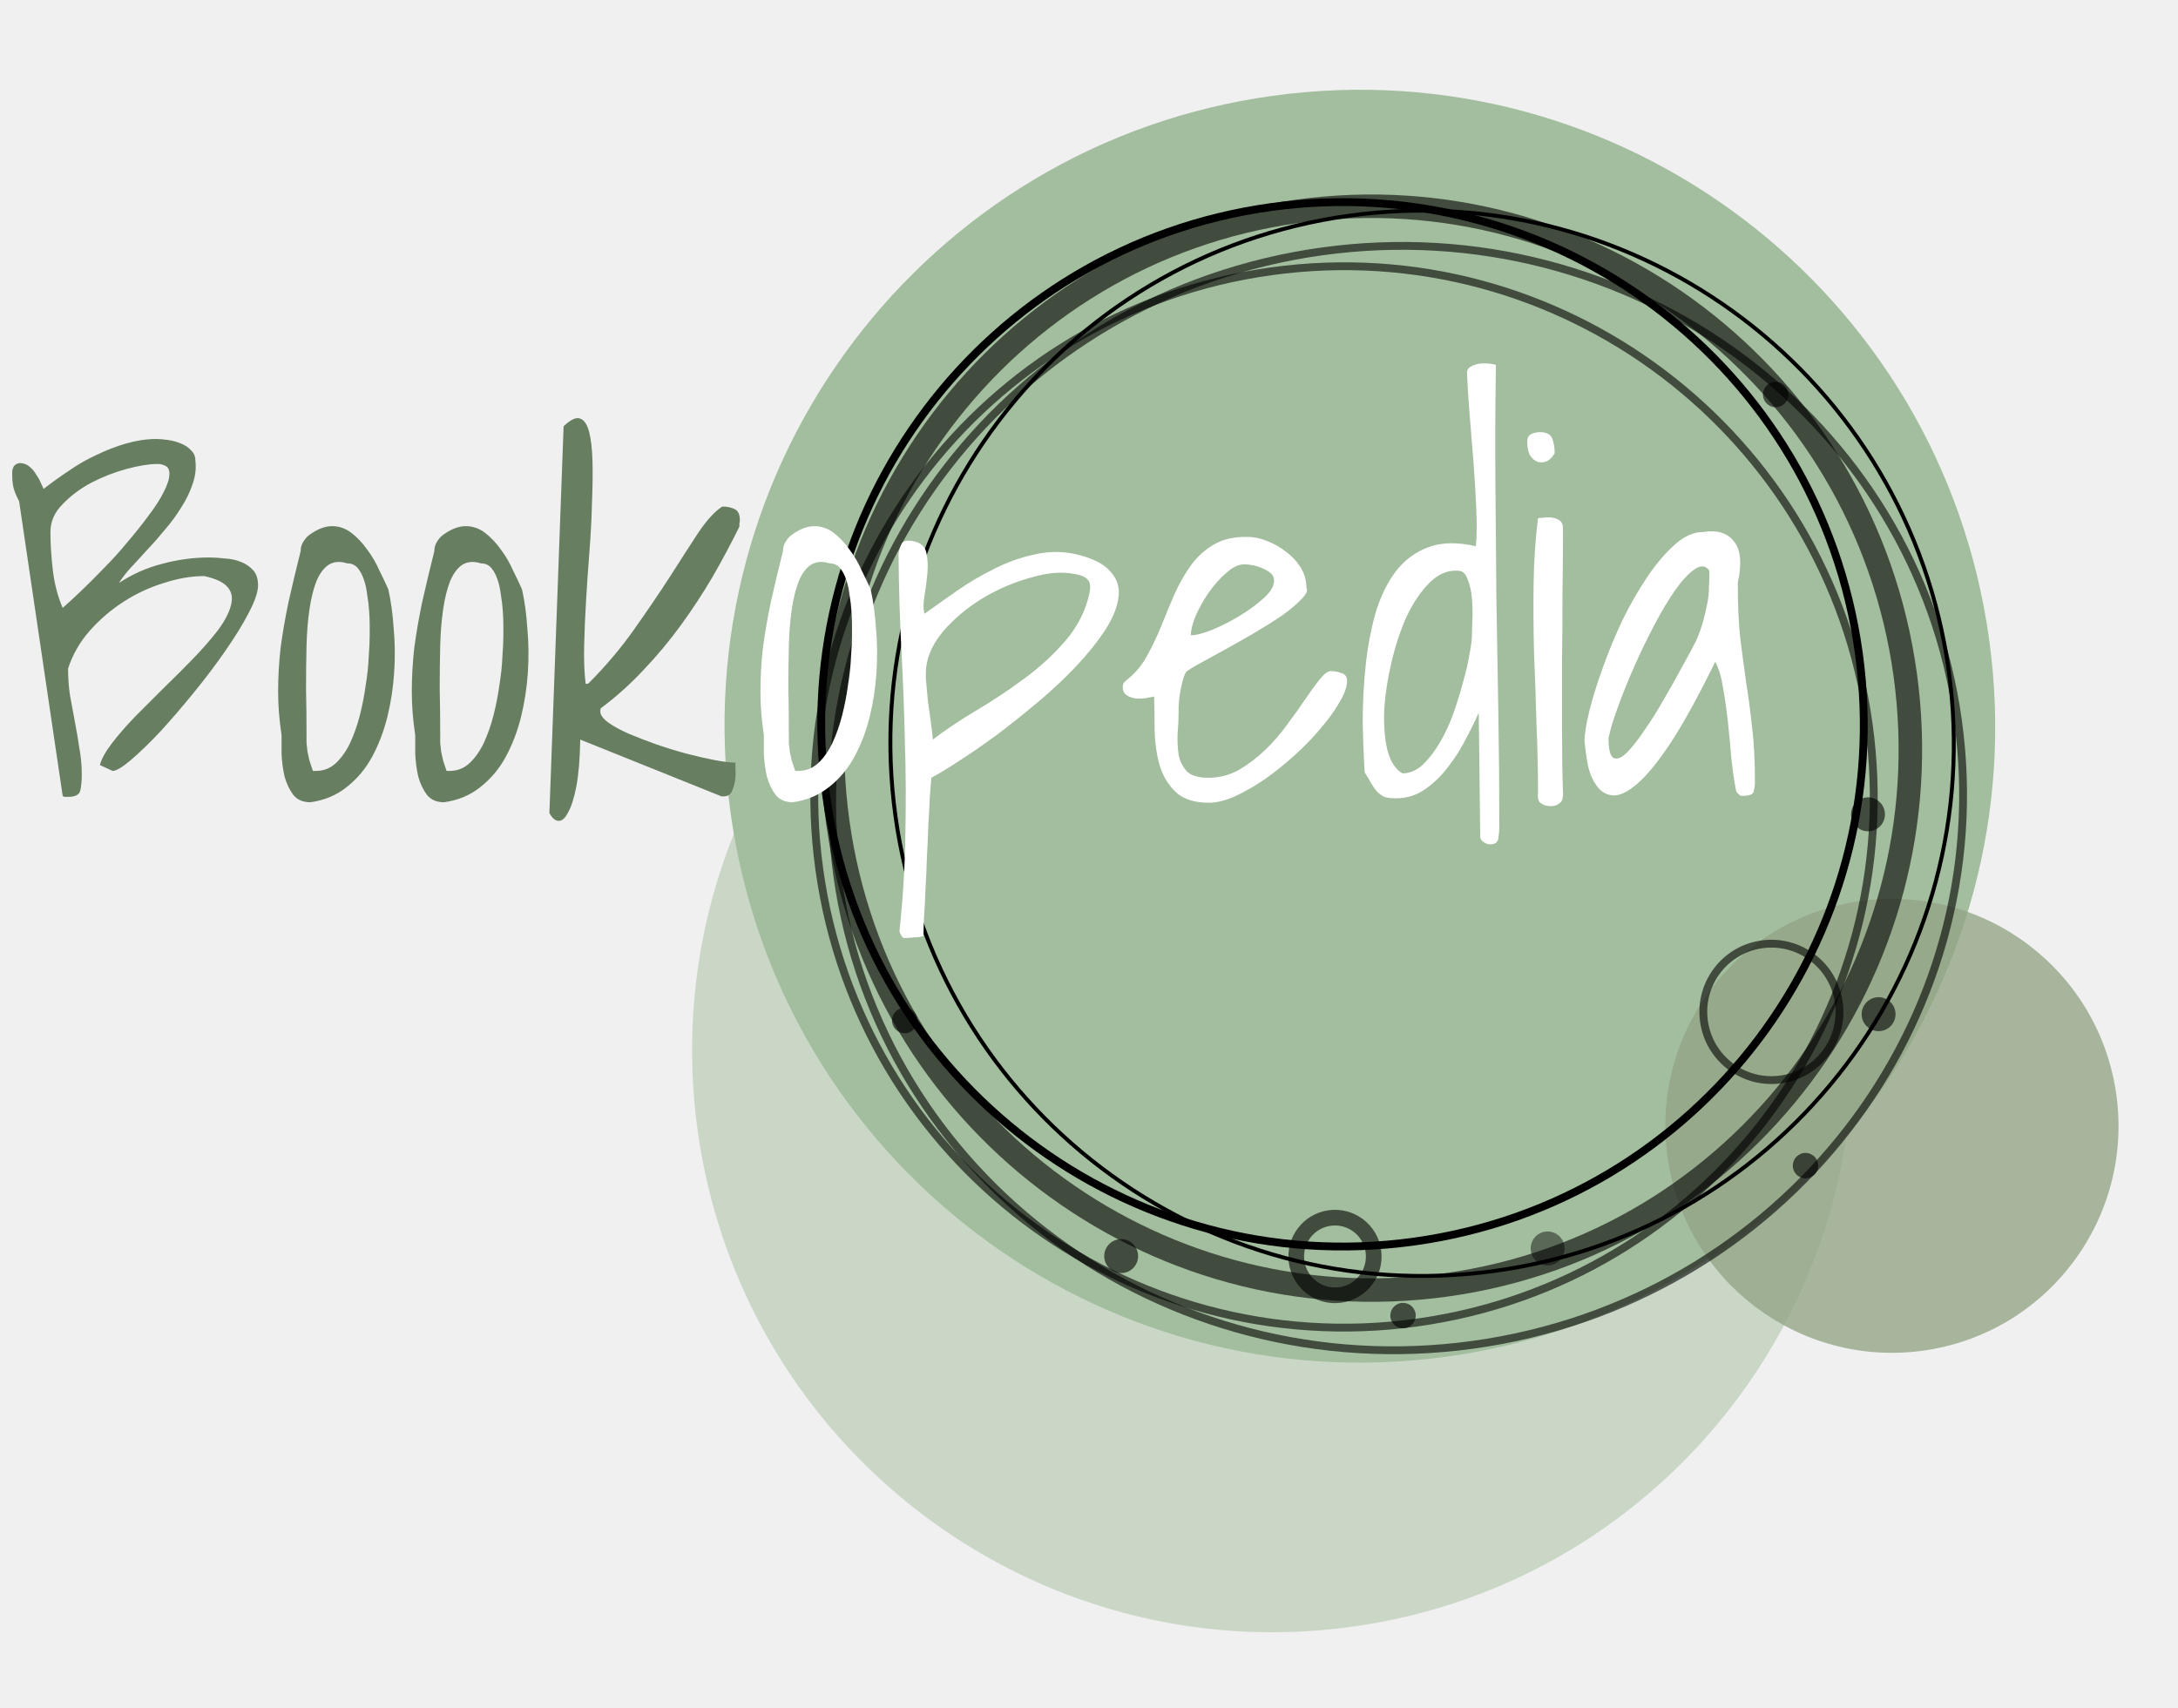
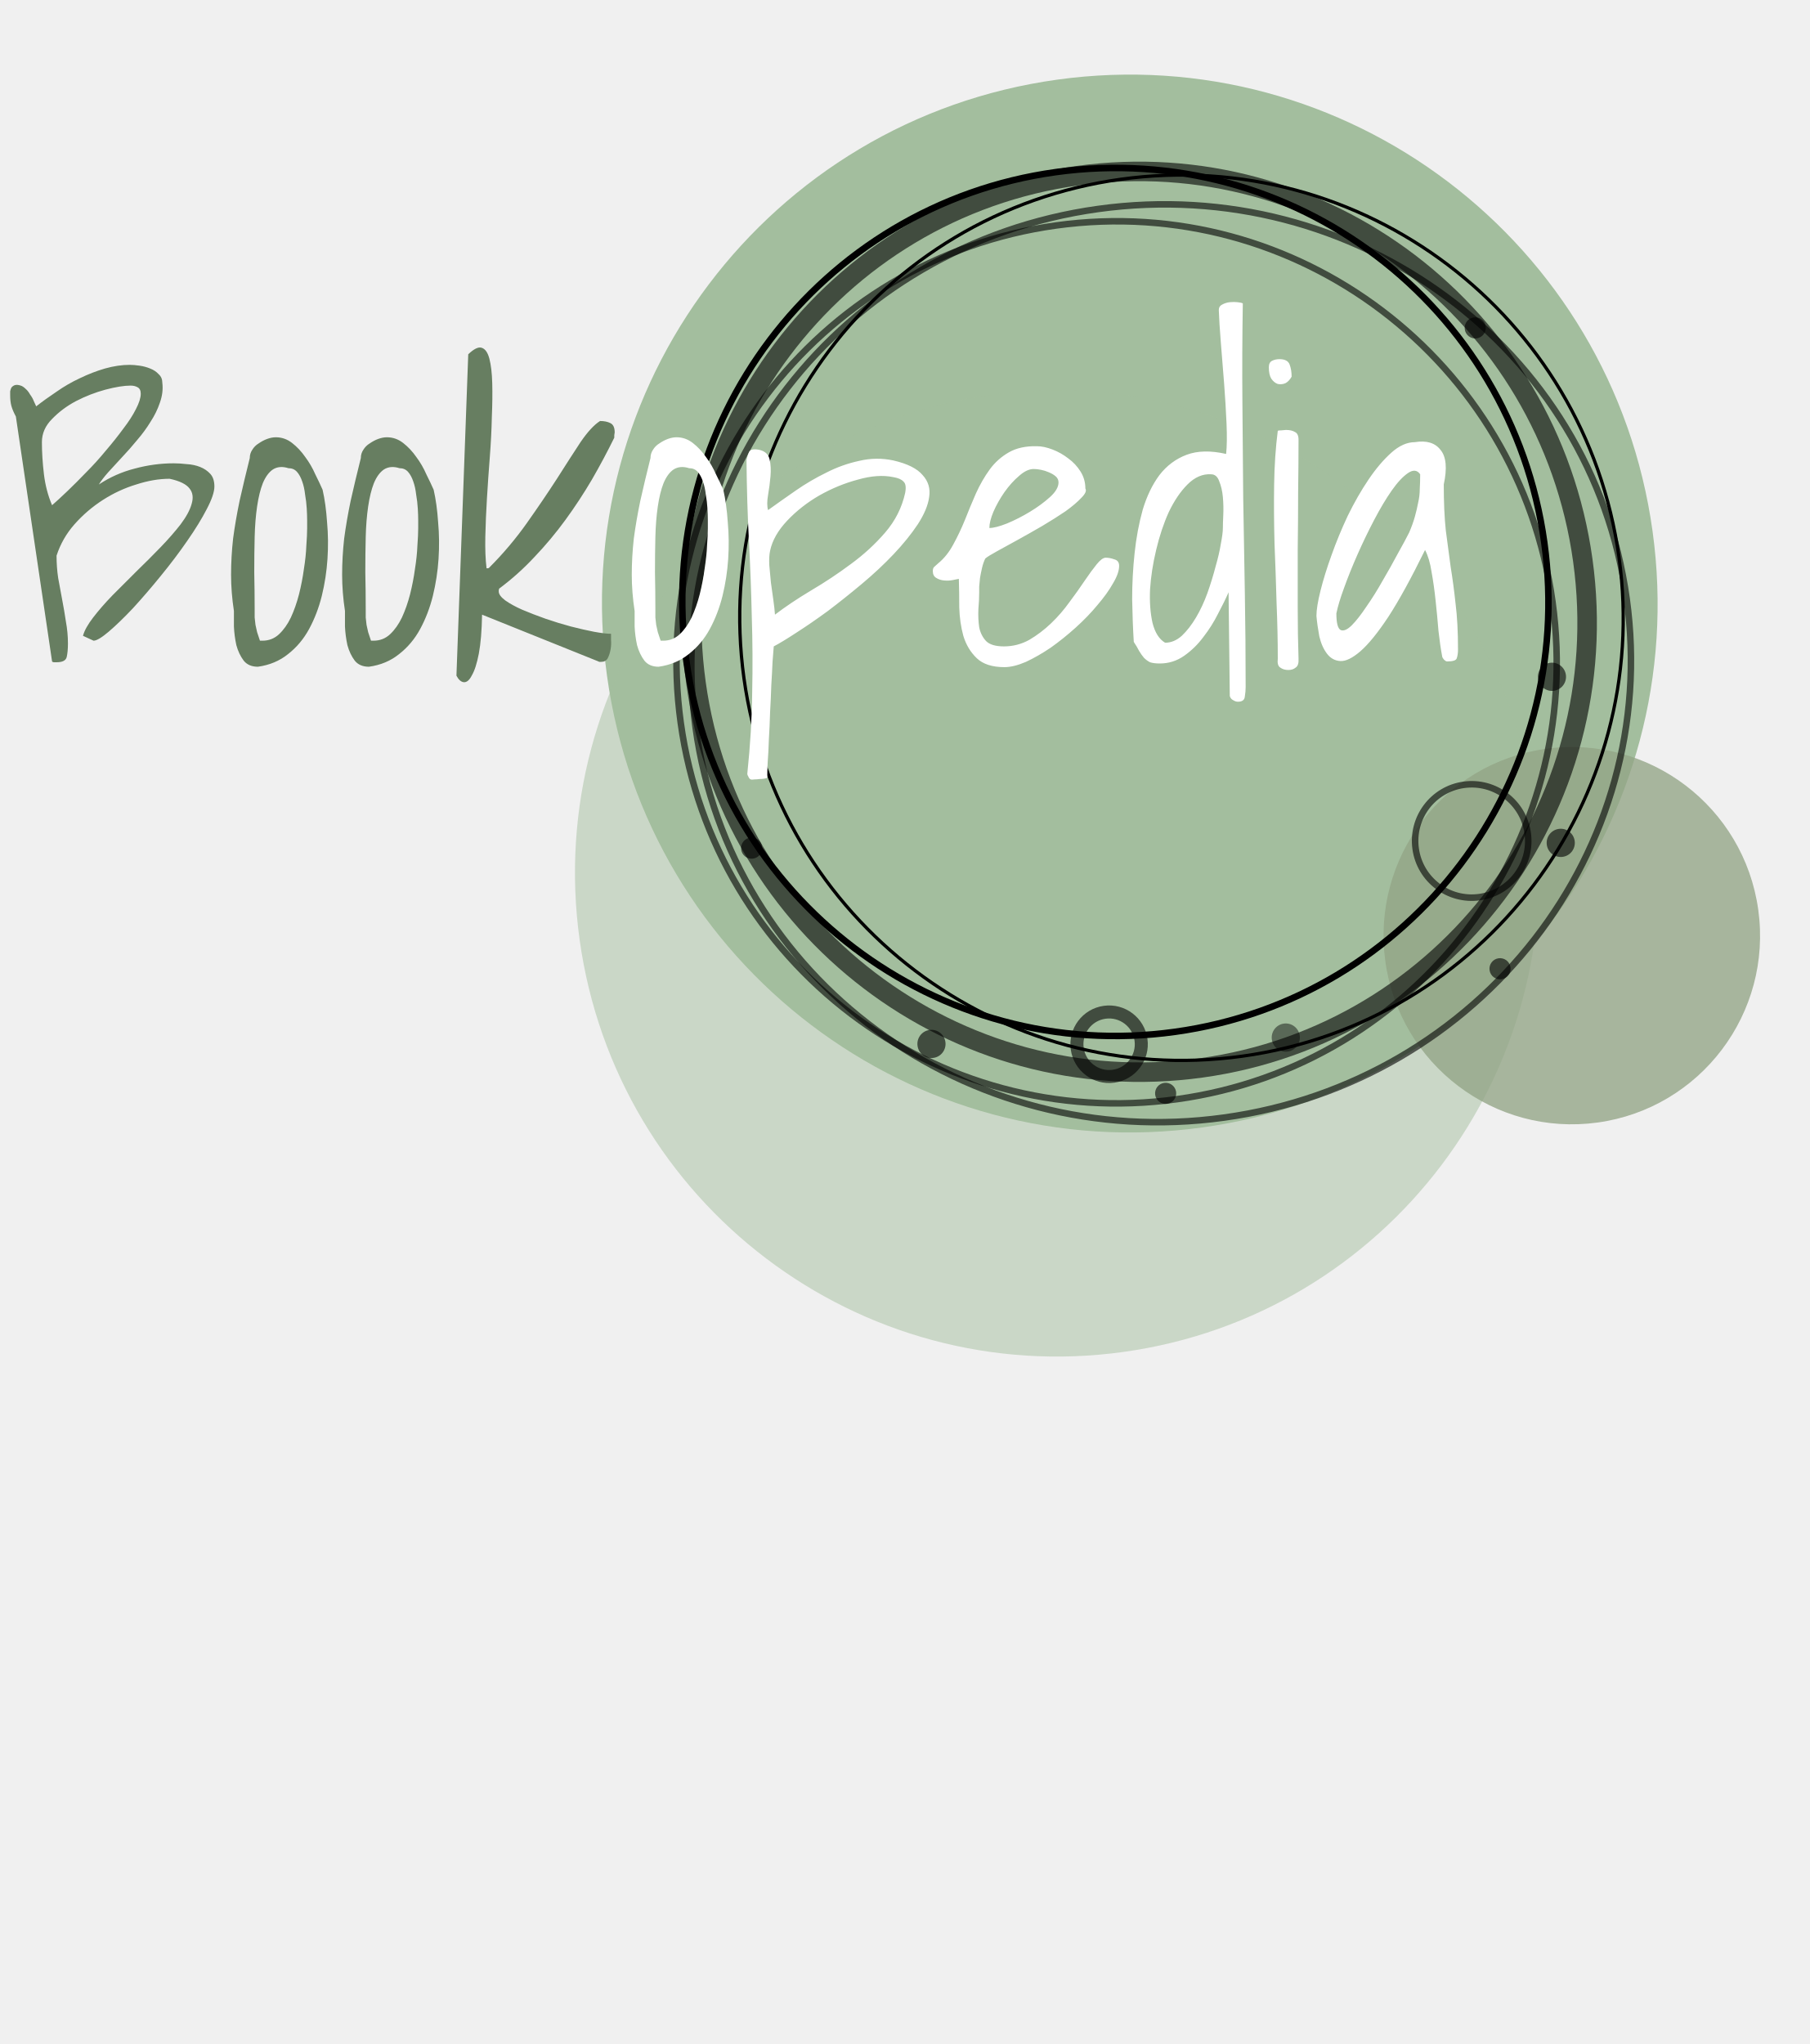
- <svg xmlns="http://www.w3.org/2000/svg" width="278" height="218" viewBox="0 0 278 218" fill="none">
+ <svg xmlns="http://www.w3.org/2000/svg" width="278" height="314" viewBox="0 0 278 314" fill="none">
  <ellipse cx="173.574" cy="92.716" rx="81.081" ry="81.25" transform="rotate(-7.884 173.574 92.7159)" fill="#A3BE9E" />
  <ellipse cx="162.4" cy="134.182" rx="74.054" ry="74.208" transform="rotate(-7.884 162.4 134.182)" fill="#A3BE9E" fill-opacity="0.49" />
  <ellipse cx="241.485" cy="143.737" rx="28.919" ry="28.979" transform="rotate(-7.884 241.485 143.737)" fill="#92A485" fill-opacity="0.78" />
  <path d="M248.733 85.589C253.884 122.79 227.966 157.114 190.843 162.254C153.721 167.395 119.451 141.406 114.299 104.205C109.148 67.004 135.066 32.681 172.189 27.54C209.311 22.399 243.581 48.388 248.733 85.589Z" stroke="black" stroke-width="0.5" />
  <path d="M237.256 83.35C242.307 119.822 216.896 153.473 180.503 158.512C144.109 163.552 110.51 138.073 105.46 101.601C100.409 65.129 125.82 31.479 162.214 26.439C198.607 21.4 232.206 46.879 237.256 83.35Z" stroke="black" />
  <path d="M238.519 92.472C243.652 129.536 217.828 163.734 180.843 168.855C143.858 173.977 109.714 148.084 104.581 111.019C99.449 73.955 125.272 39.757 162.257 34.636C199.242 29.514 233.387 55.407 238.519 92.472Z" stroke="black" stroke-opacity="0.6" />
  <path d="M234.708 127.997C235.368 132.762 232.048 137.157 227.295 137.815C222.543 138.473 218.153 135.146 217.494 130.381C216.834 125.616 220.154 121.221 224.906 120.563C229.659 119.905 234.048 123.232 234.708 127.997Z" stroke="black" stroke-opacity="0.6" />
  <path d="M175.297 159.738C175.673 162.452 173.782 164.953 171.078 165.328C168.374 165.702 165.875 163.809 165.499 161.095C165.123 158.38 167.014 155.879 169.718 155.505C172.422 155.131 174.921 157.024 175.297 159.738Z" stroke="black" stroke-opacity="0.6" stroke-width="2" />
  <path d="M243.174 86.085C248.416 123.944 222.157 158.844 184.544 164.052C146.93 169.261 112.176 142.81 106.933 104.952C101.691 67.093 127.95 32.194 165.563 26.985C203.177 21.776 237.931 48.227 243.174 86.085Z" stroke="black" stroke-opacity="0.6" stroke-width="3" />
  <path d="M249.912 91.988C255.248 130.522 227.567 166.213 188.056 171.684C148.546 177.155 112.208 150.33 106.872 111.796C101.536 73.262 129.216 37.571 168.727 32.099C208.238 26.628 244.576 53.454 249.912 91.988Z" stroke="black" stroke-opacity="0.6" />
  <ellipse cx="197.541" cy="159.392" rx="2.162" ry="2.167" transform="rotate(-7.884 197.541 159.392)" fill="black" fill-opacity="0.45" />
  <ellipse cx="239.784" cy="129.482" rx="2.162" ry="2.167" transform="rotate(-7.884 239.784 129.482)" fill="black" fill-opacity="0.6" />
  <ellipse cx="143.106" cy="160.368" rx="2.162" ry="2.167" transform="rotate(-7.884 143.106 160.368)" fill="black" fill-opacity="0.6" />
  <ellipse cx="238.433" cy="103.967" rx="2.162" ry="2.167" transform="rotate(-7.884 238.433 103.967)" fill="black" fill-opacity="0.6" />
  <ellipse cx="179.083" cy="167.963" rx="1.622" ry="1.625" transform="rotate(-7.884 179.083 167.963)" fill="black" fill-opacity="0.6" />
  <ellipse cx="226.646" cy="50.369" rx="1.622" ry="1.625" transform="rotate(-7.884 226.646 50.3693)" fill="black" fill-opacity="0.6" />
  <ellipse cx="230.456" cy="148.819" rx="1.622" ry="1.625" transform="rotate(-7.884 230.456 148.819)" fill="black" fill-opacity="0.61" />
  <ellipse cx="115.476" cy="130.29" rx="1.622" ry="1.625" transform="rotate(-7.884 115.476 130.29)" fill="black" fill-opacity="0.6" />
  <path d="M2.438 63.986C2.104 63.361 1.875 62.819 1.75 62.361C1.625 61.903 1.562 61.361 1.562 60.736C1.562 60.528 1.562 60.319 1.562 60.111C1.604 59.903 1.667 59.715 1.75 59.548C1.875 59.382 2.042 59.257 2.25 59.173C2.5 59.09 2.812 59.111 3.188 59.236C3.438 59.319 3.688 59.486 3.938 59.736C4.188 59.944 4.417 60.236 4.625 60.611C4.875 60.944 5.062 61.278 5.188 61.611C5.354 61.944 5.479 62.215 5.562 62.423C6.521 61.673 7.562 60.923 8.688 60.173C9.812 59.382 11 58.694 12.25 58.111C13.542 57.486 14.833 56.986 16.125 56.611C17.458 56.236 18.729 56.048 19.938 56.048C20.354 56.048 20.854 56.09 21.438 56.173C22.021 56.257 22.562 56.403 23.062 56.611C23.604 56.819 24.042 57.111 24.375 57.486C24.75 57.819 24.938 58.257 24.938 58.798C25.062 59.798 24.938 60.819 24.562 61.861C24.229 62.861 23.75 63.84 23.125 64.799C22.542 65.757 21.854 66.694 21.062 67.611C20.312 68.528 19.542 69.403 18.75 70.236C18 71.069 17.292 71.84 16.625 72.549C16 73.257 15.521 73.882 15.188 74.424C16.896 73.299 18.729 72.486 20.688 71.986C22.688 71.444 24.688 71.174 26.688 71.174C27.312 71.174 27.979 71.215 28.688 71.299C29.438 71.34 30.125 71.486 30.75 71.736C31.375 71.986 31.896 72.34 32.312 72.799C32.729 73.257 32.938 73.903 32.938 74.736C32.938 75.569 32.542 76.736 31.75 78.236C31 79.694 30 81.319 28.75 83.111C27.542 84.861 26.188 86.653 24.688 88.486C23.229 90.278 21.812 91.924 20.438 93.424C19.062 94.882 17.812 96.09 16.688 97.049C15.604 97.965 14.833 98.424 14.375 98.424L12.75 97.674C12.958 96.882 13.479 95.944 14.312 94.861C15.146 93.778 16.125 92.653 17.25 91.486C18.417 90.319 19.646 89.09 20.938 87.799C22.271 86.507 23.521 85.257 24.688 84.049C25.854 82.84 26.875 81.674 27.75 80.549C28.625 79.382 29.188 78.34 29.438 77.424C29.729 76.465 29.625 75.674 29.125 75.049C28.625 74.382 27.604 73.882 26.062 73.549C24.438 73.549 22.729 73.84 20.938 74.424C19.146 74.965 17.438 75.757 15.812 76.799C14.188 77.84 12.729 79.09 11.438 80.549C10.188 81.965 9.271 83.569 8.688 85.361C8.688 86.528 8.771 87.674 8.938 88.799C9.146 89.924 9.354 91.049 9.562 92.174C9.771 93.257 9.958 94.361 10.125 95.486C10.333 96.611 10.438 97.736 10.438 98.861C10.438 99.694 10.375 100.382 10.25 100.924C10.125 101.465 9.604 101.736 8.688 101.736C8.604 101.736 8.458 101.736 8.25 101.736C8.083 101.694 8 101.653 8 101.611L2.438 63.986ZM6.438 67.924C6.438 69.465 6.542 71.111 6.75 72.861C6.958 74.569 7.375 76.153 8 77.611C8.625 77.069 9.396 76.361 10.312 75.486C11.271 74.569 12.25 73.59 13.25 72.549C14.292 71.507 15.292 70.403 16.25 69.236C17.25 68.069 18.146 66.944 18.938 65.861C19.771 64.778 20.417 63.778 20.875 62.861C21.375 61.903 21.625 61.111 21.625 60.486C21.625 59.986 21.458 59.653 21.125 59.486C20.833 59.319 20.479 59.236 20.062 59.236C19.062 59.236 17.771 59.444 16.188 59.861C14.646 60.278 13.146 60.861 11.688 61.611C10.271 62.361 9.042 63.278 8 64.361C6.958 65.403 6.438 66.59 6.438 67.924ZM35.938 93.861C35.646 91.944 35.5 90.09 35.5 88.299C35.5 86.465 35.604 84.611 35.812 82.736C36.062 80.861 36.396 78.924 36.812 76.924C37.271 74.882 37.792 72.694 38.375 70.361C38.375 69.903 38.5 69.486 38.75 69.111C39 68.694 39.333 68.361 39.75 68.111C40.167 67.819 40.604 67.59 41.062 67.424C41.521 67.257 41.958 67.174 42.375 67.174C43.292 67.174 44.125 67.465 44.875 68.049C45.625 68.632 46.292 69.34 46.875 70.174C47.5 71.007 48.021 71.903 48.438 72.861C48.896 73.778 49.271 74.569 49.562 75.236C49.896 76.694 50.125 78.361 50.25 80.236C50.417 82.069 50.438 83.944 50.312 85.861C50.188 87.778 49.896 89.674 49.438 91.549C48.979 93.382 48.333 95.069 47.5 96.611C46.667 98.153 45.583 99.444 44.25 100.486C42.958 101.528 41.417 102.174 39.625 102.424C38.667 102.424 37.938 102.111 37.438 101.486C36.938 100.819 36.562 100.028 36.312 99.111C36.104 98.153 35.979 97.194 35.938 96.236C35.938 95.278 35.938 94.486 35.938 93.861ZM39.125 93.674C39.125 94.09 39.125 94.486 39.125 94.861C39.167 95.236 39.208 95.611 39.25 95.986C39.333 96.319 39.417 96.694 39.5 97.111C39.625 97.486 39.771 97.924 39.938 98.424H40.312C41.312 98.424 42.167 98.09 42.875 97.424C43.583 96.757 44.188 95.903 44.688 94.861C45.188 93.778 45.604 92.59 45.938 91.299C46.271 89.965 46.521 88.674 46.688 87.424C46.896 86.132 47.021 84.944 47.062 83.861C47.146 82.736 47.188 81.84 47.188 81.174V79.924C47.188 79.382 47.167 78.778 47.125 78.111C47.083 77.403 47 76.694 46.875 75.986C46.792 75.236 46.646 74.569 46.438 73.986C46.229 73.361 45.958 72.861 45.625 72.486C45.292 72.111 44.854 71.924 44.312 71.924C43.396 71.632 42.604 71.694 41.938 72.111C41.312 72.528 40.792 73.236 40.375 74.236C40 75.194 39.708 76.382 39.5 77.799C39.292 79.215 39.167 80.778 39.125 82.486C39.083 84.194 39.062 86.007 39.062 87.924C39.104 89.84 39.125 91.757 39.125 93.674ZM53 93.861C52.708 91.944 52.562 90.09 52.562 88.299C52.562 86.465 52.667 84.611 52.875 82.736C53.125 80.861 53.458 78.924 53.875 76.924C54.333 74.882 54.854 72.694 55.438 70.361C55.438 69.903 55.562 69.486 55.812 69.111C56.062 68.694 56.396 68.361 56.812 68.111C57.229 67.819 57.667 67.59 58.125 67.424C58.583 67.257 59.021 67.174 59.438 67.174C60.354 67.174 61.188 67.465 61.938 68.049C62.688 68.632 63.354 69.34 63.938 70.174C64.562 71.007 65.083 71.903 65.5 72.861C65.958 73.778 66.333 74.569 66.625 75.236C66.958 76.694 67.188 78.361 67.312 80.236C67.479 82.069 67.5 83.944 67.375 85.861C67.25 87.778 66.958 89.674 66.5 91.549C66.042 93.382 65.396 95.069 64.562 96.611C63.729 98.153 62.646 99.444 61.312 100.486C60.021 101.528 58.479 102.174 56.688 102.424C55.729 102.424 55 102.111 54.5 101.486C54 100.819 53.625 100.028 53.375 99.111C53.167 98.153 53.042 97.194 53 96.236C53 95.278 53 94.486 53 93.861ZM56.188 93.674C56.188 94.09 56.188 94.486 56.188 94.861C56.229 95.236 56.271 95.611 56.312 95.986C56.396 96.319 56.479 96.694 56.562 97.111C56.688 97.486 56.833 97.924 57 98.424H57.375C58.375 98.424 59.229 98.09 59.938 97.424C60.646 96.757 61.25 95.903 61.75 94.861C62.25 93.778 62.667 92.59 63 91.299C63.333 89.965 63.583 88.674 63.75 87.424C63.958 86.132 64.083 84.944 64.125 83.861C64.208 82.736 64.25 81.84 64.25 81.174V79.924C64.25 79.382 64.229 78.778 64.188 78.111C64.146 77.403 64.062 76.694 63.938 75.986C63.854 75.236 63.708 74.569 63.5 73.986C63.292 73.361 63.021 72.861 62.688 72.486C62.354 72.111 61.917 71.924 61.375 71.924C60.458 71.632 59.667 71.694 59 72.111C58.375 72.528 57.854 73.236 57.438 74.236C57.062 75.194 56.771 76.382 56.562 77.799C56.354 79.215 56.229 80.778 56.188 82.486C56.146 84.194 56.125 86.007 56.125 87.924C56.167 89.84 56.188 91.757 56.188 93.674ZM71.938 54.423C72.812 53.59 73.5 53.257 74 53.423C74.542 53.59 74.938 54.153 75.188 55.111C75.438 56.069 75.583 57.319 75.625 58.861C75.667 60.403 75.646 62.153 75.562 64.111C75.521 66.028 75.417 68.069 75.25 70.236C75.083 72.361 74.938 74.465 74.812 76.549C74.688 78.59 74.604 80.549 74.562 82.424C74.521 84.299 74.583 85.924 74.75 87.299H74.938C75.021 87.299 75.083 87.278 75.125 87.236C77.292 85.069 79.229 82.778 80.938 80.361C82.646 77.944 84.188 75.674 85.562 73.549C86.938 71.382 88.146 69.507 89.188 67.924C90.271 66.34 91.271 65.257 92.188 64.674C92.812 64.674 93.333 64.778 93.75 64.986C94.208 65.194 94.438 65.674 94.438 66.424C94.438 66.507 94.417 66.653 94.375 66.861C94.375 67.028 94.375 67.153 94.375 67.236C93.333 69.361 92.188 71.507 90.938 73.674C89.688 75.799 88.333 77.861 86.875 79.861C85.417 81.861 83.833 83.757 82.125 85.549C80.458 87.34 78.646 88.965 76.688 90.424C76.688 90.465 76.667 90.549 76.625 90.674C76.625 90.757 76.625 90.819 76.625 90.861C76.625 91.278 76.958 91.736 77.625 92.236C78.333 92.736 79.208 93.215 80.25 93.674C81.333 94.132 82.521 94.59 83.812 95.049C85.146 95.507 86.438 95.903 87.688 96.236C88.979 96.569 90.167 96.84 91.25 97.049C92.375 97.257 93.25 97.361 93.875 97.361C93.875 97.528 93.875 97.84 93.875 98.299C93.917 98.757 93.896 99.236 93.812 99.736C93.729 100.236 93.583 100.694 93.375 101.111C93.167 101.486 92.833 101.674 92.375 101.674H92.125C92.042 101.674 91.979 101.653 91.938 101.611L74.062 94.424C74.021 96.882 73.854 98.882 73.562 100.424C73.271 101.924 72.917 103.028 72.5 103.736C72.125 104.486 71.708 104.84 71.25 104.799C70.833 104.757 70.458 104.424 70.125 103.799L71.938 54.423Z" fill="#677E61" />
  <path d="M97.5 93.861C97.208 91.944 97.062 90.09 97.062 88.299C97.062 86.465 97.167 84.611 97.375 82.736C97.625 80.861 97.958 78.924 98.375 76.924C98.833 74.882 99.354 72.694 99.938 70.361C99.938 69.903 100.062 69.486 100.312 69.111C100.562 68.694 100.896 68.361 101.312 68.111C101.729 67.819 102.167 67.59 102.625 67.424C103.083 67.257 103.521 67.174 103.938 67.174C104.854 67.174 105.688 67.465 106.438 68.049C107.188 68.632 107.854 69.34 108.438 70.174C109.062 71.007 109.583 71.903 110 72.861C110.458 73.778 110.833 74.569 111.125 75.236C111.458 76.694 111.688 78.361 111.812 80.236C111.979 82.069 112 83.944 111.875 85.861C111.75 87.778 111.458 89.674 111 91.549C110.542 93.382 109.896 95.069 109.062 96.611C108.229 98.153 107.146 99.444 105.812 100.486C104.521 101.528 102.979 102.174 101.188 102.424C100.229 102.424 99.5 102.111 99 101.486C98.5 100.819 98.125 100.028 97.875 99.111C97.667 98.153 97.542 97.194 97.5 96.236C97.5 95.278 97.5 94.486 97.5 93.861ZM100.688 93.674C100.688 94.09 100.688 94.486 100.688 94.861C100.729 95.236 100.771 95.611 100.812 95.986C100.896 96.319 100.979 96.694 101.062 97.111C101.188 97.486 101.333 97.924 101.5 98.424H101.875C102.875 98.424 103.729 98.09 104.438 97.424C105.146 96.757 105.75 95.903 106.25 94.861C106.75 93.778 107.167 92.59 107.5 91.299C107.833 89.965 108.083 88.674 108.25 87.424C108.458 86.132 108.583 84.944 108.625 83.861C108.708 82.736 108.75 81.84 108.75 81.174V79.924C108.75 79.382 108.729 78.778 108.688 78.111C108.646 77.403 108.562 76.694 108.438 75.986C108.354 75.236 108.208 74.569 108 73.986C107.792 73.361 107.521 72.861 107.188 72.486C106.854 72.111 106.417 71.924 105.875 71.924C104.958 71.632 104.167 71.694 103.5 72.111C102.875 72.528 102.354 73.236 101.938 74.236C101.562 75.194 101.271 76.382 101.062 77.799C100.854 79.215 100.729 80.778 100.688 82.486C100.646 84.194 100.625 86.007 100.625 87.924C100.667 89.84 100.688 91.757 100.688 93.674ZM114.812 118.861C115.271 114.486 115.521 110.319 115.562 106.361C115.646 102.444 115.625 98.569 115.5 94.736C115.417 90.903 115.271 87.028 115.062 83.111C114.854 79.194 114.729 75.049 114.688 70.674C114.812 70.09 114.958 69.653 115.125 69.361C115.333 69.028 115.854 68.944 116.688 69.111C117.562 69.319 118.083 69.819 118.25 70.611C118.417 71.361 118.458 72.215 118.375 73.174C118.292 74.132 118.167 75.09 118 76.049C117.833 77.007 117.833 77.778 118 78.361C119.333 77.403 120.75 76.403 122.25 75.361C123.75 74.319 125.312 73.403 126.938 72.611C128.562 71.778 130.25 71.174 132 70.799C133.75 70.382 135.5 70.361 137.25 70.736C139.417 71.236 140.917 71.986 141.75 72.986C142.625 73.944 142.958 75.069 142.75 76.361C142.583 77.611 142 79.007 141 80.549C140 82.049 138.771 83.569 137.312 85.111C135.854 86.653 134.229 88.174 132.438 89.674C130.646 91.174 128.896 92.569 127.188 93.861C125.479 95.111 123.875 96.215 122.375 97.174C120.917 98.132 119.75 98.84 118.875 99.299C118.833 99.799 118.771 100.59 118.688 101.674C118.646 102.715 118.583 103.903 118.5 105.236C118.458 106.569 118.396 107.965 118.312 109.424C118.271 110.882 118.208 112.278 118.125 113.611C118.083 114.944 118.021 116.132 117.938 117.174C117.896 118.215 117.875 118.986 117.875 119.486C117.792 119.528 117.646 119.569 117.438 119.611C117.229 119.653 116.979 119.674 116.688 119.674C116.396 119.715 116.125 119.736 115.875 119.736C115.625 119.778 115.458 119.778 115.375 119.736C115.25 119.736 115.125 119.611 115 119.361C114.875 119.153 114.812 118.986 114.812 118.861ZM118.312 84.611C118.188 85.194 118.146 85.924 118.188 86.799C118.271 87.632 118.354 88.528 118.438 89.486C118.562 90.403 118.688 91.299 118.812 92.174C118.938 93.049 119.021 93.799 119.062 94.424C120.646 93.215 122.479 91.986 124.562 90.736C126.688 89.486 128.729 88.132 130.688 86.674C132.688 85.215 134.458 83.59 136 81.799C137.542 80.007 138.562 77.986 139.062 75.736C139.229 74.861 139.146 74.278 138.812 73.986C138.521 73.653 138 73.424 137.25 73.299C135.667 72.965 133.854 73.09 131.812 73.674C129.771 74.215 127.792 75.028 125.875 76.111C124 77.194 122.354 78.486 120.938 79.986C119.521 81.486 118.646 83.028 118.312 84.611ZM147.312 88.924C147.104 88.965 146.792 89.028 146.375 89.111C145.958 89.194 145.521 89.215 145.062 89.174C144.604 89.132 144.208 89.007 143.875 88.799C143.5 88.59 143.312 88.236 143.312 87.736C143.312 87.444 143.375 87.236 143.5 87.111C143.625 86.986 143.833 86.799 144.125 86.549C145.042 85.799 145.812 84.84 146.438 83.674C147.104 82.465 147.708 81.194 148.25 79.861C148.792 78.486 149.354 77.132 149.938 75.799C150.562 74.424 151.271 73.194 152.062 72.111C152.854 71.028 153.833 70.153 155 69.486C156.167 68.819 157.604 68.507 159.312 68.549C160.021 68.549 160.812 68.715 161.688 69.049C162.562 69.382 163.375 69.84 164.125 70.424C164.875 70.965 165.5 71.632 166 72.424C166.5 73.215 166.75 74.09 166.75 75.049C166.958 75.382 166.75 75.861 166.125 76.486C165.542 77.111 164.729 77.799 163.688 78.549C162.646 79.257 161.458 80.007 160.125 80.799C158.833 81.549 157.583 82.257 156.375 82.924C155.167 83.59 154.104 84.174 153.188 84.674C152.271 85.174 151.667 85.549 151.375 85.799C151.167 86.215 151 86.694 150.875 87.236C150.75 87.778 150.646 88.299 150.562 88.799C150.521 89.257 150.479 89.694 150.438 90.111C150.438 90.486 150.438 90.778 150.438 90.986C150.438 91.778 150.396 92.653 150.312 93.611C150.271 94.569 150.312 95.486 150.438 96.361C150.604 97.194 150.958 97.903 151.5 98.486C152.042 99.028 152.958 99.299 154.25 99.299C155.625 99.299 156.917 98.965 158.125 98.299C159.333 97.59 160.458 96.736 161.5 95.736C162.542 94.736 163.479 93.653 164.312 92.486C165.188 91.319 165.958 90.236 166.625 89.236C167.333 88.194 167.958 87.34 168.5 86.674C169.042 86.007 169.5 85.674 169.875 85.674C170.292 85.674 170.729 85.757 171.188 85.924C171.688 86.049 171.938 86.382 171.938 86.924C171.938 87.674 171.625 88.569 171 89.611C170.417 90.653 169.625 91.757 168.625 92.924C167.667 94.09 166.542 95.257 165.25 96.424C164 97.549 162.729 98.569 161.438 99.486C160.146 100.361 158.875 101.09 157.625 101.674C156.375 102.215 155.271 102.486 154.312 102.486C152.438 102.486 151.021 102.028 150.062 101.111C149.104 100.194 148.417 99.049 148 97.674C147.625 96.299 147.417 94.84 147.375 93.299C147.375 91.715 147.354 90.257 147.312 88.924ZM158.812 72.049C158.104 72.049 157.354 72.403 156.562 73.111C155.771 73.778 155.021 74.611 154.312 75.611C153.646 76.569 153.083 77.569 152.625 78.611C152.208 79.611 152 80.444 152 81.111C152.625 81.111 153.521 80.882 154.688 80.424C155.896 79.924 157.083 79.319 158.25 78.611C159.417 77.903 160.438 77.153 161.312 76.361C162.188 75.569 162.625 74.819 162.625 74.111C162.625 73.736 162.479 73.424 162.188 73.174C161.896 72.924 161.542 72.715 161.125 72.549C160.75 72.382 160.354 72.257 159.938 72.174C159.521 72.09 159.146 72.049 158.812 72.049ZM188.75 90.986C188.333 91.944 187.792 93.049 187.125 94.299C186.5 95.549 185.75 96.736 184.875 97.861C184.042 98.986 183.062 99.944 181.938 100.736C180.812 101.528 179.562 101.924 178.188 101.924C177.562 101.924 177.062 101.861 176.688 101.736C176.354 101.569 176.042 101.34 175.75 101.049C175.5 100.757 175.25 100.403 175 99.986C174.792 99.569 174.521 99.111 174.188 98.611C174.062 96.569 173.979 94.382 173.938 92.049C173.938 89.674 174.062 87.319 174.312 84.986C174.562 82.611 174.979 80.382 175.562 78.299C176.188 76.215 177.042 74.444 178.125 72.986C179.25 71.528 180.646 70.486 182.312 69.861C183.979 69.236 186 69.194 188.375 69.736C188.5 68.569 188.521 67.007 188.438 65.049C188.354 63.09 188.229 61.028 188.062 58.861C187.896 56.694 187.729 54.611 187.562 52.611C187.396 50.569 187.292 48.903 187.25 47.611C187.25 47.236 187.417 46.965 187.75 46.798C188.125 46.59 188.521 46.465 188.938 46.423C189.354 46.382 189.75 46.382 190.125 46.423C190.542 46.465 190.812 46.528 190.938 46.611C190.854 51.736 190.833 56.778 190.875 61.736C190.917 66.653 190.958 71.569 191 76.486C191.083 81.361 191.167 86.215 191.25 91.049C191.333 95.882 191.375 100.715 191.375 105.549C191.375 106.007 191.333 106.486 191.25 106.986C191.208 107.528 190.854 107.799 190.188 107.799C189.938 107.799 189.688 107.715 189.438 107.549C189.188 107.424 189.021 107.215 188.938 106.924L188.75 90.986ZM186.062 72.861C184.771 72.778 183.562 73.299 182.438 74.424C181.354 75.507 180.396 76.924 179.562 78.674C178.771 80.424 178.125 82.361 177.625 84.486C177.125 86.569 176.812 88.59 176.688 90.549C176.604 92.465 176.729 94.174 177.062 95.674C177.438 97.174 178.083 98.194 179 98.736C179.917 98.736 180.771 98.382 181.562 97.674C182.354 96.924 183.083 95.986 183.75 94.861C184.417 93.736 185 92.486 185.5 91.111C186 89.694 186.417 88.34 186.75 87.049C187.125 85.757 187.396 84.59 187.562 83.549C187.771 82.465 187.875 81.653 187.875 81.111C187.875 80.694 187.896 80.028 187.938 79.111C187.979 78.194 187.958 77.278 187.875 76.361C187.792 75.444 187.604 74.632 187.312 73.924C187.062 73.215 186.646 72.861 186.062 72.861ZM196.312 101.174C196.312 98.465 196.25 95.611 196.125 92.611C196.042 89.611 195.938 86.59 195.812 83.549C195.729 80.465 195.708 77.444 195.75 74.486C195.792 71.528 195.979 68.757 196.312 66.174C196.396 66.132 196.583 66.111 196.875 66.111C197.208 66.069 197.438 66.049 197.562 66.049C198.146 66.049 198.604 66.153 198.938 66.361C199.312 66.528 199.5 66.924 199.5 67.549C199.5 70.007 199.479 72.694 199.438 75.611C199.438 78.486 199.417 81.424 199.375 84.424C199.375 87.382 199.375 90.319 199.375 93.236C199.375 96.153 199.417 98.799 199.5 101.174C199.542 101.882 199.396 102.34 199.062 102.549C198.771 102.799 198.396 102.924 197.938 102.924C197.438 102.924 197.021 102.799 196.688 102.549C196.354 102.34 196.229 101.882 196.312 101.174ZM194.938 56.423C194.938 55.923 195.104 55.59 195.438 55.423C195.771 55.257 196.146 55.173 196.562 55.173C197.396 55.173 197.917 55.444 198.125 55.986C198.333 56.528 198.438 57.153 198.438 57.861C198.188 58.319 197.875 58.653 197.5 58.861C197.125 59.028 196.729 59.069 196.312 58.986C195.938 58.861 195.604 58.59 195.312 58.173C195.062 57.757 194.938 57.173 194.938 56.423ZM221.562 100.799C221.354 99.715 221.167 98.424 221 96.924C220.875 95.382 220.729 93.84 220.562 92.299C220.396 90.715 220.188 89.236 219.938 87.861C219.729 86.486 219.396 85.361 218.938 84.486C216.812 88.819 214.938 92.236 213.312 94.736C211.688 97.194 210.25 98.965 209 100.049C207.792 101.09 206.771 101.59 205.938 101.549C205.104 101.507 204.417 101.132 203.875 100.424C203.333 99.715 202.938 98.819 202.688 97.736C202.479 96.611 202.333 95.569 202.25 94.611C202.25 93.694 202.458 92.403 202.875 90.736C203.292 89.069 203.854 87.257 204.562 85.299C205.271 83.299 206.104 81.278 207.062 79.236C208.062 77.194 209.125 75.34 210.25 73.674C211.375 72.007 212.542 70.632 213.75 69.549C214.958 68.465 216.167 67.924 217.375 67.924C219.167 67.632 220.479 68.028 221.312 69.111C222.188 70.153 222.354 71.924 221.812 74.424C221.812 77.174 221.917 79.528 222.125 81.486C222.375 83.444 222.625 85.319 222.875 87.111C223.167 88.903 223.417 90.778 223.625 92.736C223.875 94.694 224 97.049 224 99.799C224 100.299 223.938 100.736 223.812 101.111C223.729 101.444 223.229 101.611 222.312 101.611C222.188 101.611 222.021 101.507 221.812 101.299C221.646 101.09 221.562 100.924 221.562 100.799ZM218.188 72.861C217.729 72.194 217.104 72.132 216.312 72.674C215.521 73.215 214.688 74.111 213.812 75.361C212.938 76.611 212.042 78.111 211.125 79.861C210.208 81.611 209.354 83.382 208.562 85.174C207.771 86.965 207.083 88.674 206.5 90.299C205.917 91.882 205.521 93.194 205.312 94.236C205.312 95.736 205.542 96.59 206 96.799C206.458 96.965 207.021 96.715 207.688 96.049C208.354 95.382 209.104 94.424 209.938 93.174C210.812 91.924 211.646 90.59 212.438 89.174C213.271 87.757 214.042 86.382 214.75 85.049C215.5 83.715 216.083 82.632 216.5 81.799C216.875 80.924 217.167 80.111 217.375 79.361C217.583 78.611 217.75 77.903 217.875 77.236C218.042 76.528 218.125 75.819 218.125 75.111C218.167 74.403 218.188 73.653 218.188 72.861Z" fill="white" />
</svg>
